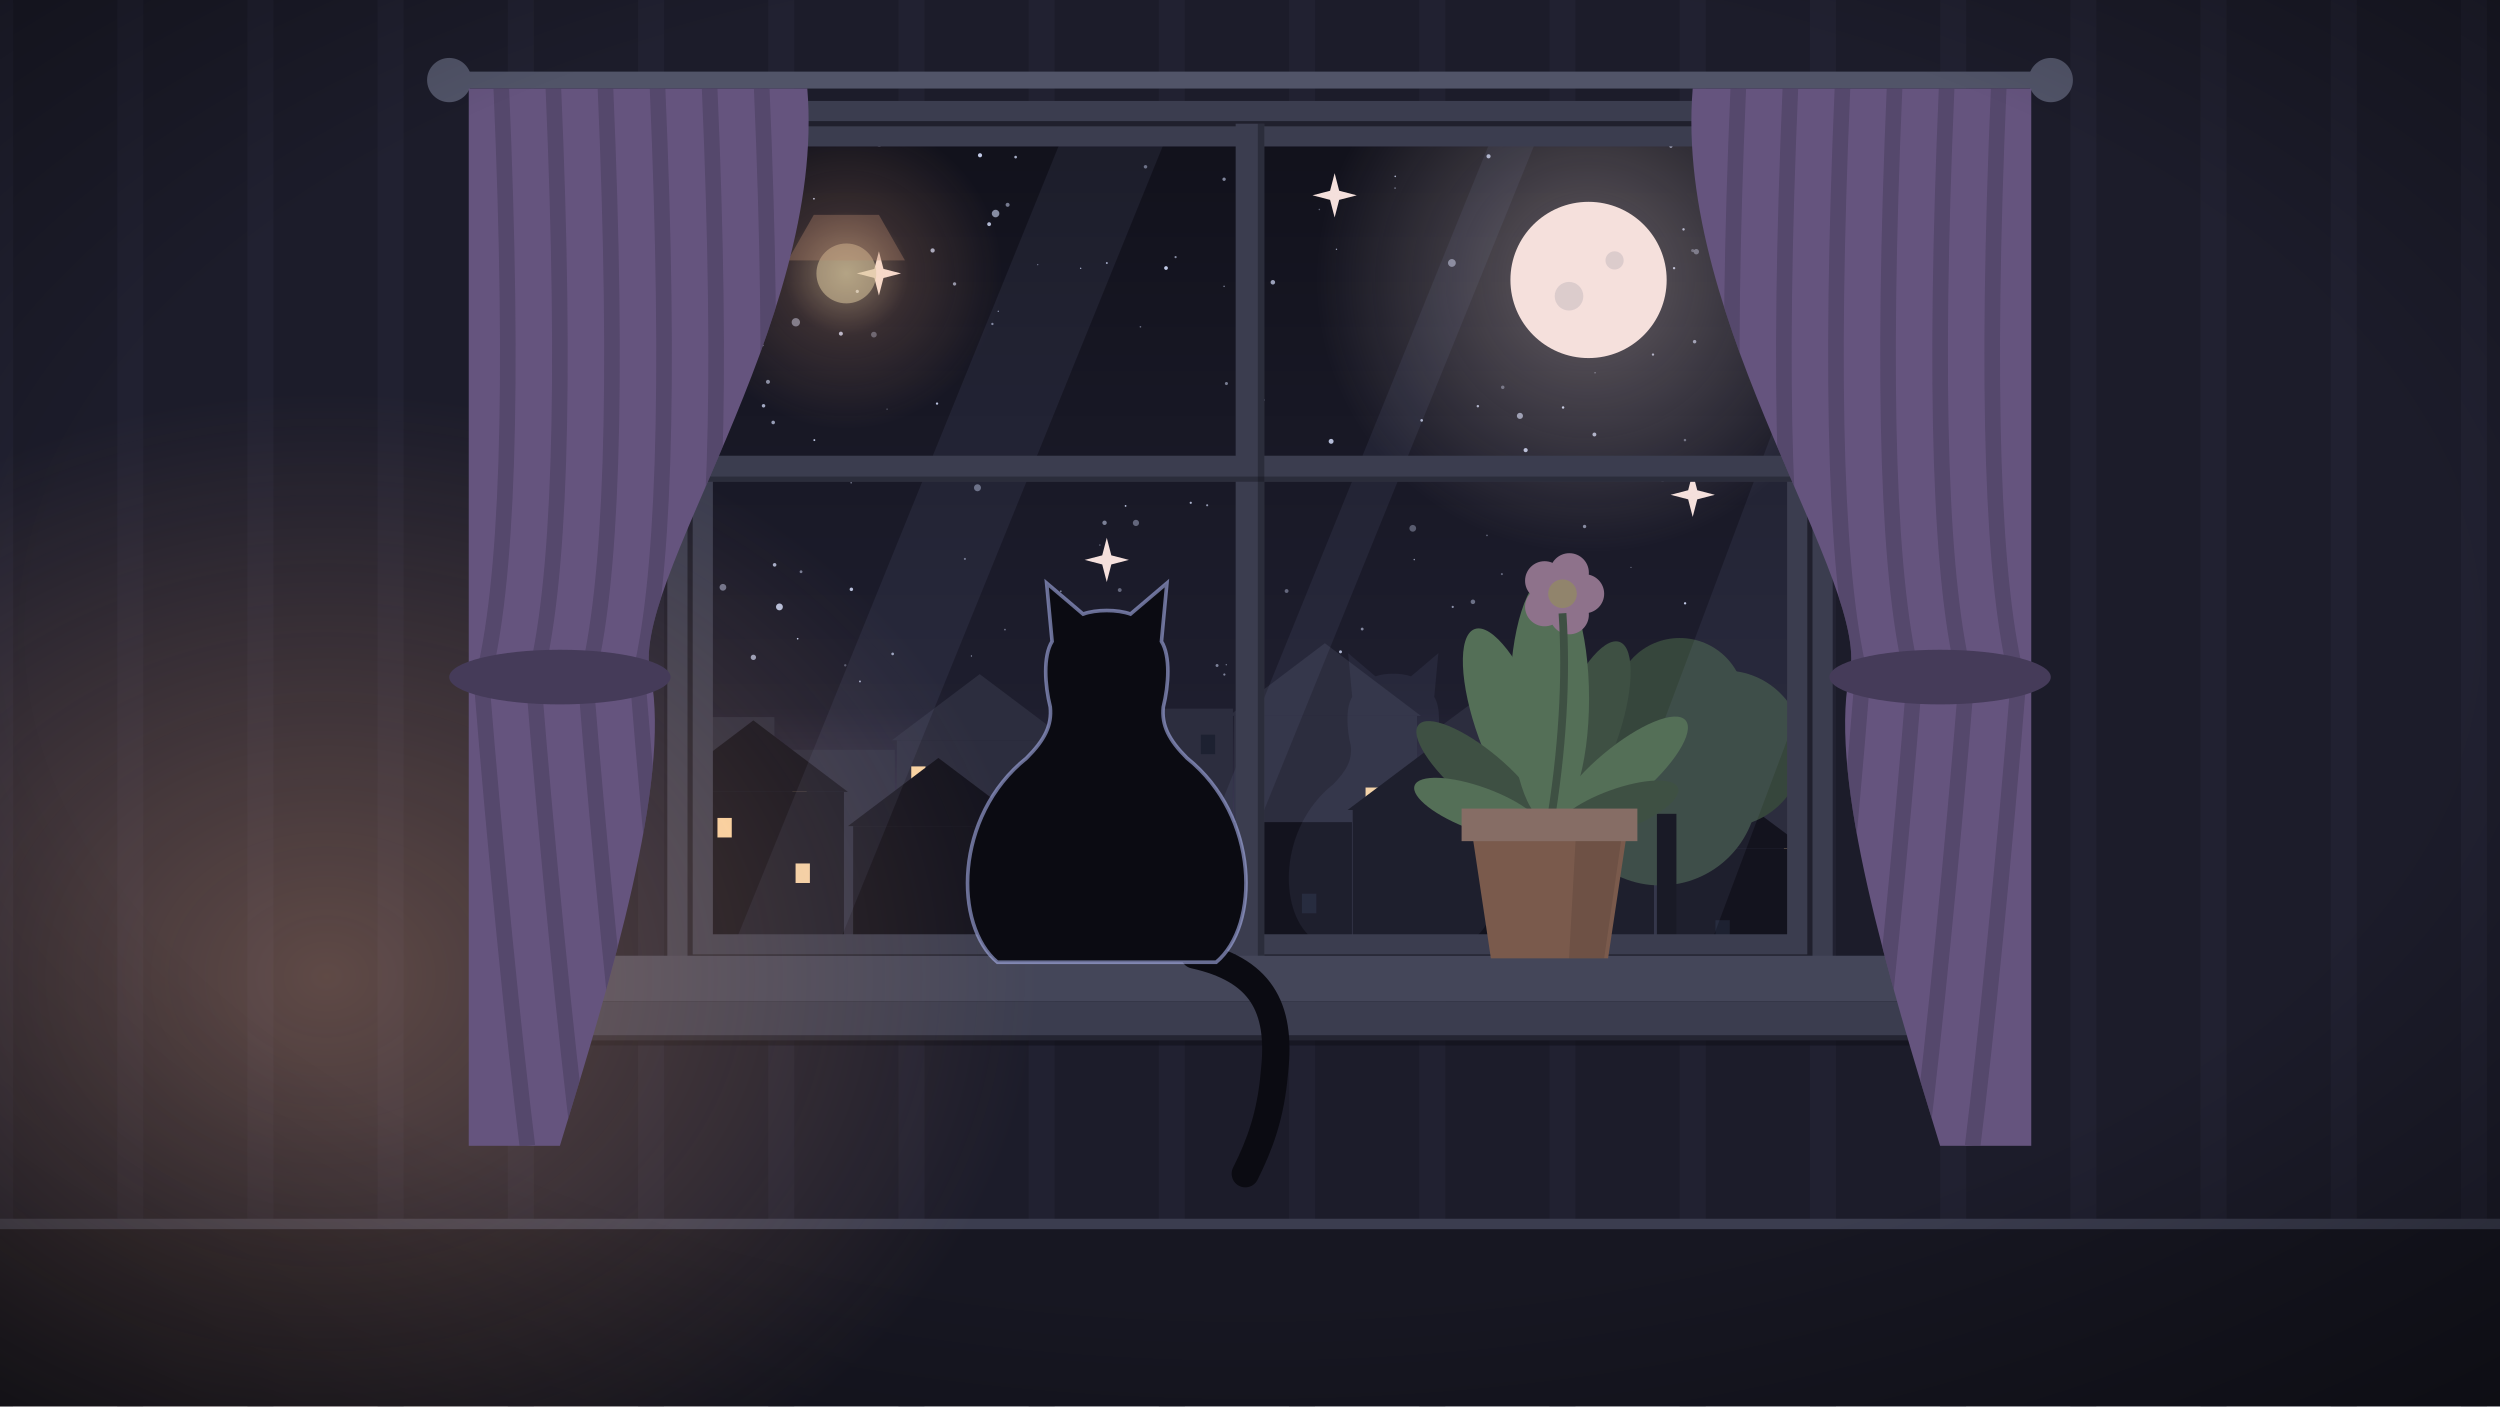
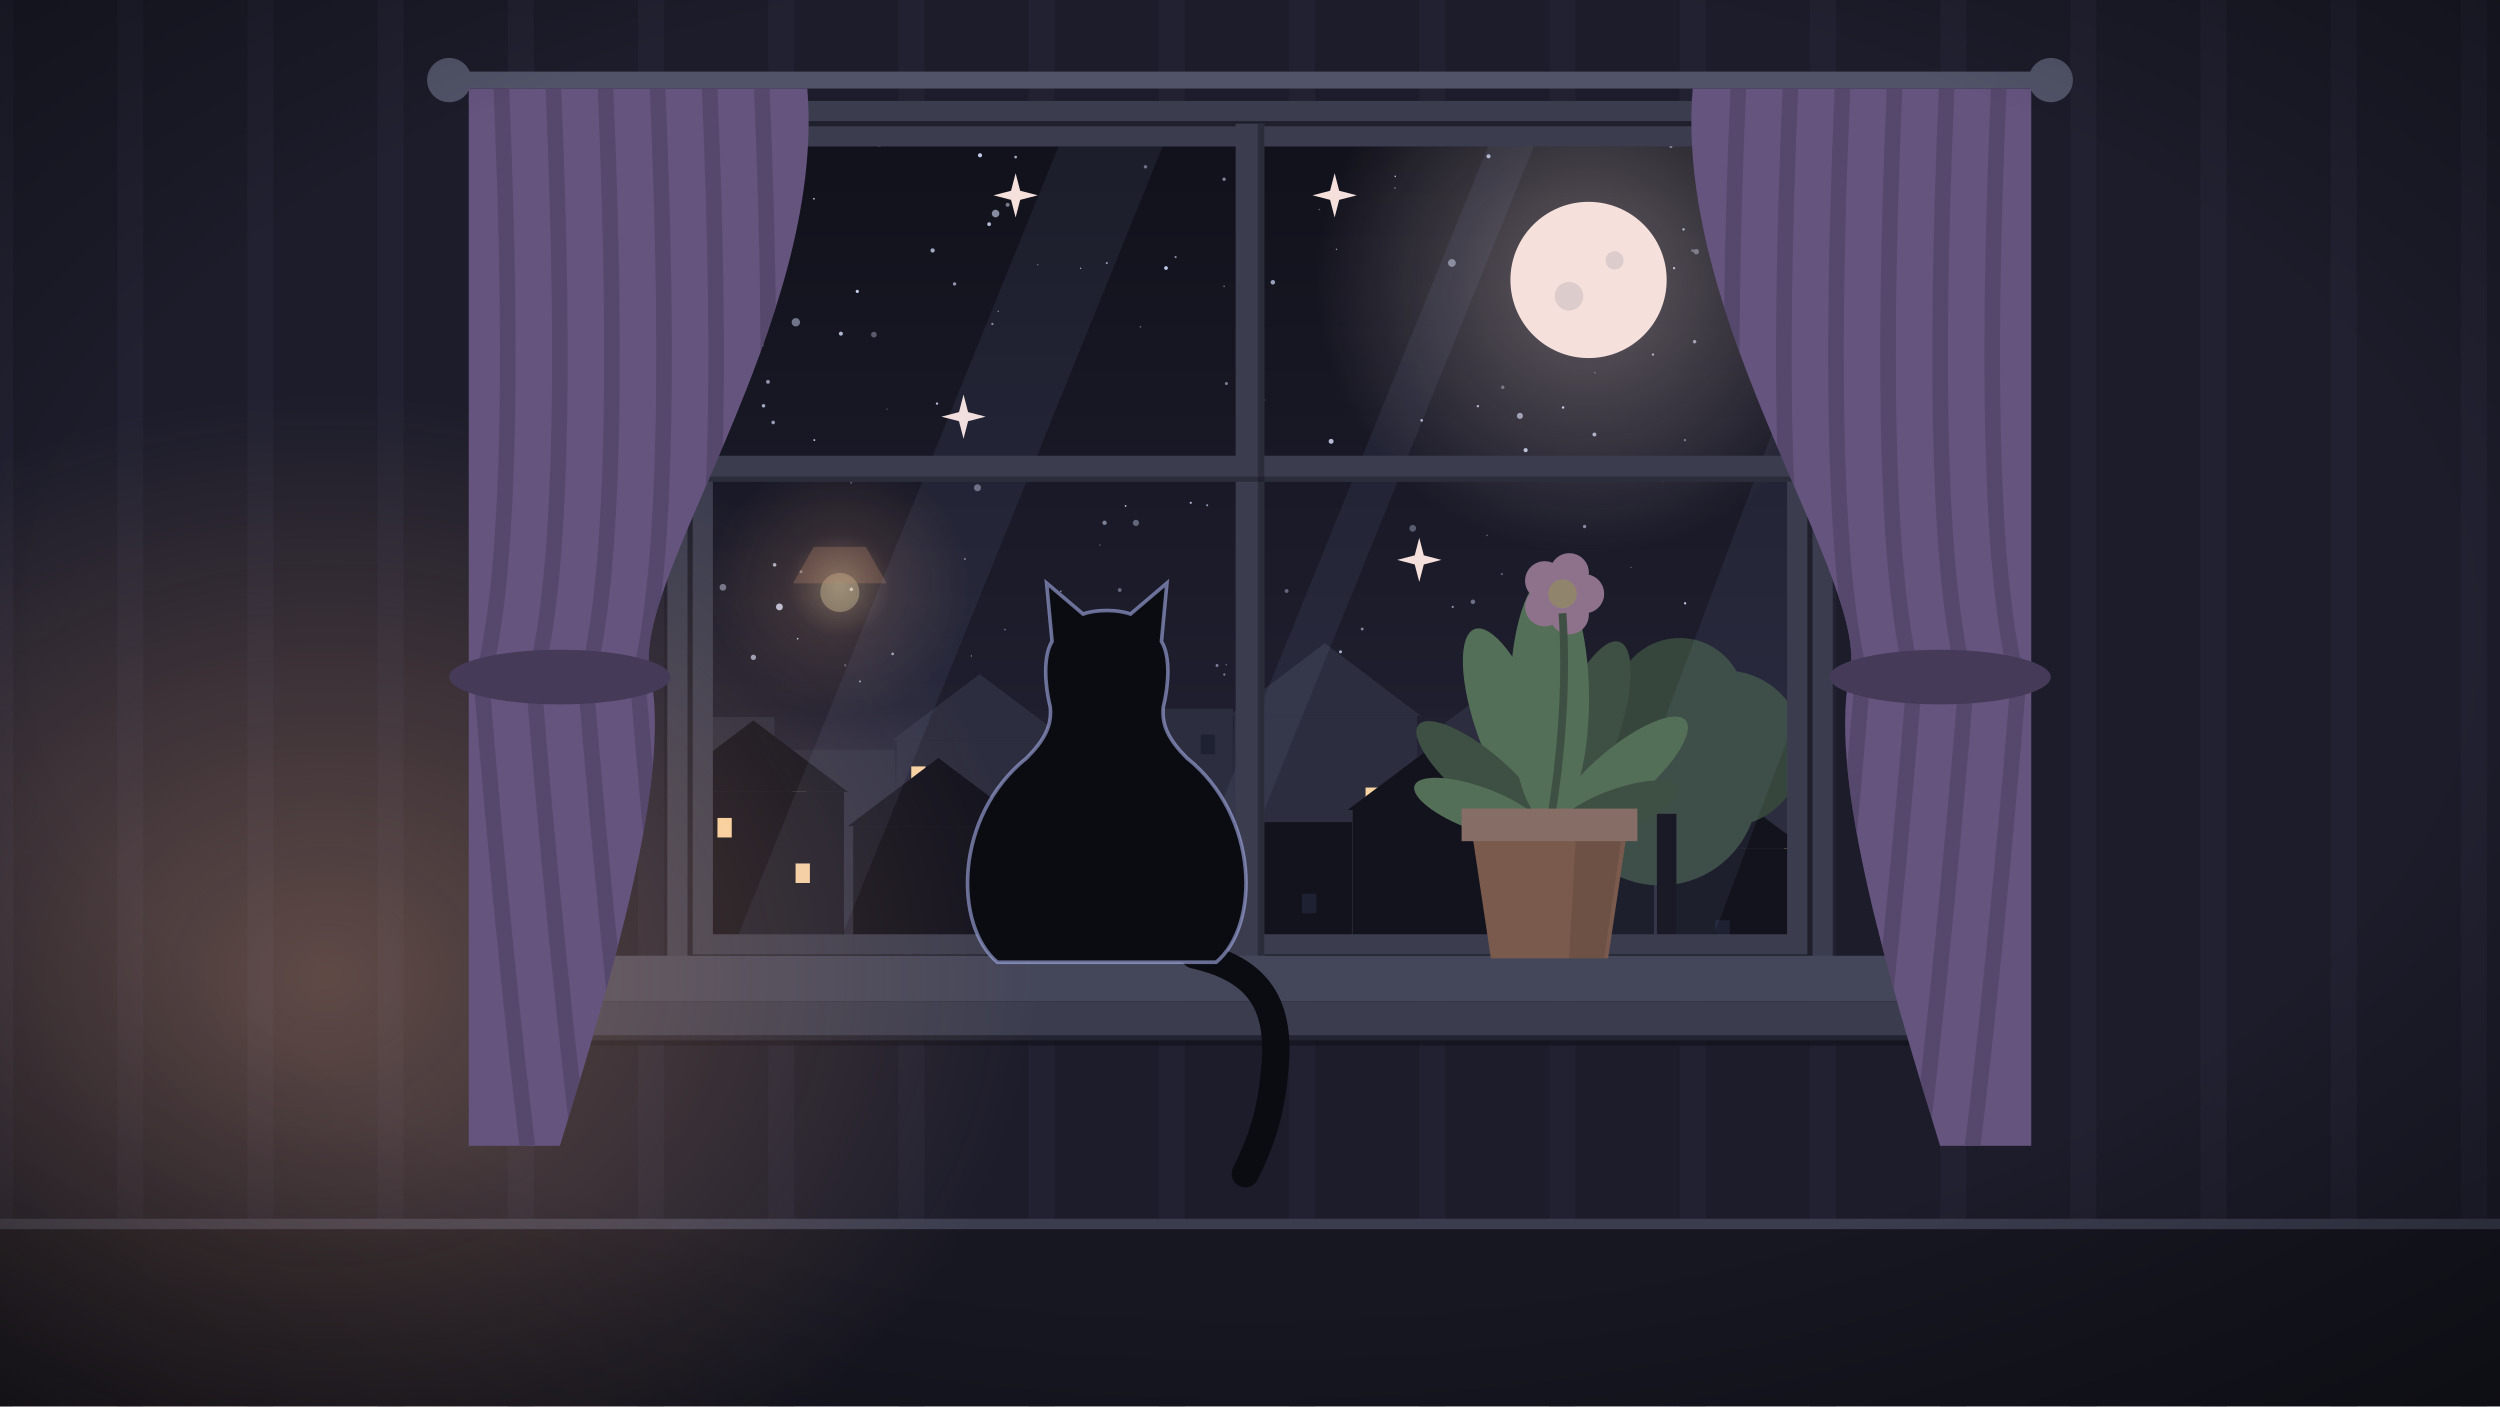
<svg xmlns="http://www.w3.org/2000/svg" viewBox="0 0 3840 2160" width="3840" height="2160">
  <defs>
    <clipPath id="jn-vidro">
      <path d="M 1060 1470 L 1060 330 Q 1060 190 1200 190 L 2640 190 Q 2780 190 2780 330 L 2780 1470 Z" />
    </clipPath>
    <linearGradient id="jn-ceu" x1="0" y1="0" x2="0" y2="1">
      <stop offset="0" stop-color="#11111B" />
      <stop offset="0.7" stop-color="#1E1E2E" />
      <stop offset="1" stop-color="#494060" />
    </linearGradient>
    <radialGradient id="jn-lua" cx="0.5" cy="0.5" r="0.5">
      <stop offset="0" stop-color="#F5E0DC" stop-opacity="0.35" />
      <stop offset="1" stop-color="#F5E0DC" stop-opacity="0" />
    </radialGradient>
    <radialGradient id="jn-ref" cx="0.5" cy="0.5" r="0.5">
      <stop offset="0" stop-color="#F9E2AF" stop-opacity="0.5" />
      <stop offset="0.4" stop-color="#FAB387" stop-opacity="0.15" />
      <stop offset="1" stop-color="#FAB387" stop-opacity="0" />
    </radialGradient>
    <radialGradient id="jn-lamp" cx="0.5" cy="0.5" r="0.5">
      <stop offset="0" stop-color="#FAB387" stop-opacity="0.3" />
      <stop offset="1" stop-color="#FAB387" stop-opacity="0" />
    </radialGradient>
    <clipPath id="jn-c720">
      <path d="M 720 136 L 1240 136 C 1270 500 960 900 1000 1040 C 1030 1200 940 1500 860 1760 L 720 1760 Z" />
    </clipPath>
    <clipPath id="jn-c3120">
      <path d="M 3120 136 L 2600 136 C 2570 500 2880 900 2840 1040 C 2810 1200 2900 1500 2980 1760 L 3120 1760 Z" />
    </clipPath>
    <radialGradient id="jn-vin" cx="0.5" cy="0.45" r="0.8">
      <stop offset="0.6" stop-color="#000000" stop-opacity="0" />
      <stop offset="1" stop-color="#000000" stop-opacity="0.5" />
    </radialGradient>
  </defs>
  <rect x="0" y="0" width="3840" height="2160" fill="#1C1C2A" />
  <g opacity="0.55">
    <rect x="-20" y="0" width="40" height="2160" fill="#252536" />
    <rect x="180" y="0" width="40" height="2160" fill="#252536" />
    <rect x="380" y="0" width="40" height="2160" fill="#252536" />
    <rect x="580" y="0" width="40" height="2160" fill="#252536" />
    <rect x="780" y="0" width="40" height="2160" fill="#252536" />
    <rect x="980" y="0" width="40" height="2160" fill="#252536" />
    <rect x="1180" y="0" width="40" height="2160" fill="#252536" />
    <rect x="1380" y="0" width="40" height="2160" fill="#252536" />
    <rect x="1580" y="0" width="40" height="2160" fill="#252536" />
    <rect x="1780" y="0" width="40" height="2160" fill="#252536" />
    <rect x="1980" y="0" width="40" height="2160" fill="#252536" />
    <rect x="2180" y="0" width="40" height="2160" fill="#252536" />
    <rect x="2380" y="0" width="40" height="2160" fill="#252536" />
    <rect x="2580" y="0" width="40" height="2160" fill="#252536" />
    <rect x="2780" y="0" width="40" height="2160" fill="#252536" />
    <rect x="2980" y="0" width="40" height="2160" fill="#252536" />
    <rect x="3180" y="0" width="40" height="2160" fill="#252536" />
    <rect x="3380" y="0" width="40" height="2160" fill="#252536" />
    <rect x="3580" y="0" width="40" height="2160" fill="#252536" />
    <rect x="3780" y="0" width="40" height="2160" fill="#252536" />
  </g>
  <rect x="0" y="1880" width="3840" height="280" fill="#171722" />
  <rect x="0" y="1872" width="3840" height="16" fill="#3B3D4F" />
  <g clip-path="url(#jn-vidro)">
    <rect x="1060" y="190" width="1720" height="1280" fill="url(#jn-ceu)" />
    <circle cx="1298.3" cy="1021.9" r="1.8" fill="#CDD6F4" opacity="0.35" />
    <circle cx="1199" cy="722.1" r="3.3" fill="#CDD6F4" opacity="0.72" />
    <circle cx="2270" cy="623.9" r="1.9" fill="#CDD6F4" opacity="0.79" />
    <circle cx="1250.8" cy="676" r="1.5" fill="#CDD6F4" opacity="0.90" />
    <circle cx="1719.9" cy="906.3" r="3" fill="#CDD6F4" opacity="0.41" />
    <circle cx="2308.2" cy="594.9" r="2.7" fill="#CDD6F4" opacity="0.40" />
    <circle cx="1543.6" cy="967.1" r="1.4" fill="#CDD6F4" opacity="0.47" />
    <circle cx="1154.2" cy="553.7" r="6.1" fill="#CDD6F4" opacity="0.65" />
    <circle cx="2619" cy="297.6" r="2" fill="#CDD6F4" opacity="0.71" />
    <circle cx="2599.9" cy="384.9" r="2.4" fill="#CDD6F4" opacity="0.35" />
    <circle cx="1090" cy="271.4" r="2.3" fill="#CDD6F4" opacity="0.65" />
    <circle cx="1744.8" cy="803.2" r="4.8" fill="#CDD6F4" opacity="0.41" />
    <circle cx="2107.3" cy="1110" r="1.3" fill="#CDD6F4" opacity="0.38" />
    <circle cx="1316.8" cy="447.6" r="2.5" fill="#CDD6F4" opacity="0.95" />
    <circle cx="2273.4" cy="1102.9" r="3.9" fill="#CDD6F4" opacity="0.49" />
    <circle cx="1689.4" cy="837.2" r="0.9" fill="#CDD6F4" opacity="0.70" />
    <circle cx="1657.2" cy="1019.5" r="1" fill="#CDD6F4" opacity="0.70" />
    <circle cx="2756" cy="741.5" r="1.9" fill="#CDD6F4" opacity="0.36" />
    <circle cx="1805.7" cy="394.9" r="1.7" fill="#CDD6F4" opacity="0.62" />
    <circle cx="2142.8" cy="288.9" r="1" fill="#CDD6F4" opacity="0.82" />
    <circle cx="2449" cy="667.4" r="3" fill="#CDD6F4" opacity="0.78" />
    <circle cx="1791" cy="411.7" r="2.9" fill="#CDD6F4" opacity="0.93" />
    <circle cx="2539" cy="544.6" r="1.8" fill="#CDD6F4" opacity="0.75" />
    <circle cx="1505.3" cy="238.5" r="3.2" fill="#CDD6F4" opacity="0.94" />
    <circle cx="2756.2" cy="772.3" r="3.5" fill="#CDD6F4" opacity="0.36" />
    <circle cx="1728.9" cy="777.1" r="1.4" fill="#CDD6F4" opacity="0.93" />
    <circle cx="2026.5" cy="321.8" r="1.2" fill="#CDD6F4" opacity="0.40" />
    <circle cx="1172.8" cy="623.3" r="2.7" fill="#CDD6F4" opacity="0.77" />
    <circle cx="2585.9" cy="352.3" r="1.9" fill="#CDD6F4" opacity="0.78" />
    <circle cx="1910.4" cy="285.3" r="3.3" fill="#CDD6F4" opacity="0.38" />
    <circle cx="2143.1" cy="270.9" r="1.3" fill="#CDD6F4" opacity="0.82" />
    <circle cx="1362.5" cy="628.4" r="0.8" fill="#CDD6F4" opacity="0.69" />
    <circle cx="1889.1" cy="1098.6" r="1.3" fill="#CDD6F4" opacity="0.67" />
    <circle cx="2768.2" cy="1043.4" r="3.7" fill="#CDD6F4" opacity="0.68" />
    <circle cx="2624.4" cy="253" r="2.3" fill="#CDD6F4" opacity="0.74" />
    <circle cx="2306.9" cy="881.8" r="1.6" fill="#CDD6F4" opacity="0.41" />
    <circle cx="1903.2" cy="801.3" r="2.1" fill="#CDD6F4" opacity="0.38" />
    <circle cx="2571.4" cy="411.9" r="1.8" fill="#CDD6F4" opacity="0.84" />
    <circle cx="2566.5" cy="224.6" r="2.5" fill="#CDD6F4" opacity="0.71" />
    <circle cx="1759.5" cy="256.2" r="2.7" fill="#CDD6F4" opacity="0.46" />
    <circle cx="1171.6" cy="530.6" r="1.3" fill="#CDD6F4" opacity="0.63" />
    <circle cx="2394" cy="510.5" r="0.9" fill="#CDD6F4" opacity="0.82" />
    <circle cx="2075.2" cy="1127.3" r="3.5" fill="#CDD6F4" opacity="0.94" />
    <circle cx="1659.9" cy="412.1" r="1.1" fill="#CDD6F4" opacity="0.82" />
    <circle cx="1250.2" cy="305.3" r="1.4" fill="#CDD6F4" opacity="0.91" />
    <circle cx="2334.6" cy="638.8" r="4.7" fill="#CDD6F4" opacity="0.66" />
    <circle cx="1466.2" cy="436.1" r="2.6" fill="#CDD6F4" opacity="0.66" />
    <circle cx="2683.5" cy="211.3" r="2" fill="#CDD6F4" opacity="0.41" />
    <circle cx="1492.1" cy="1007.6" r="1" fill="#CDD6F4" opacity="0.71" />
    <circle cx="1533.3" cy="478.1" r="1" fill="#CDD6F4" opacity="0.83" />
    <circle cx="2611" cy="1083.5" r="5.9" fill="#CDD6F4" opacity="0.88" />
    <circle cx="1222.4" cy="495" r="6.4" fill="#CDD6F4" opacity="0.50" />
    <circle cx="1656.7" cy="993.6" r="2.2" fill="#CDD6F4" opacity="0.59" />
    <circle cx="1854.2" cy="776.1" r="1.6" fill="#CDD6F4" opacity="0.69" />
    <circle cx="1751.7" cy="502" r="1.3" fill="#CDD6F4" opacity="0.45" />
    <circle cx="2284" cy="822.4" r="1.3" fill="#CDD6F4" opacity="0.43" />
    <circle cx="1829" cy="772.3" r="1.7" fill="#CDD6F4" opacity="0.81" />
    <circle cx="1423.3" cy="710.3" r="5.7" fill="#CDD6F4" opacity="0.55" />
    <circle cx="1869.4" cy="1022.2" r="2.3" fill="#CDD6F4" opacity="0.54" />
    <circle cx="1230.4" cy="878.2" r="2.2" fill="#CDD6F4" opacity="0.52" />
    <circle cx="1078.6" cy="1074.1" r="1" fill="#CDD6F4" opacity="0.38" />
    <circle cx="1225.2" cy="981.1" r="1.3" fill="#CDD6F4" opacity="0.95" />
    <circle cx="2588.1" cy="676" r="1.9" fill="#CDD6F4" opacity="0.43" />
    <circle cx="1524.3" cy="497.6" r="1.8" fill="#CDD6F4" opacity="0.58" />
    <circle cx="2553.7" cy="737.9" r="2.5" fill="#CDD6F4" opacity="0.36" />
    <circle cx="1883.5" cy="1021.1" r="0.9" fill="#CDD6F4" opacity="0.76" />
    <circle cx="1529.2" cy="328" r="5.8" fill="#CDD6F4" opacity="0.62" />
    <circle cx="1629.4" cy="908.2" r="1.4" fill="#CDD6F4" opacity="0.56" />
    <circle cx="2657.7" cy="215.2" r="2.3" fill="#CDD6F4" opacity="0.46" />
    <circle cx="1226.1" cy="319.2" r="2.7" fill="#CDD6F4" opacity="0.48" />
    <circle cx="1432.5" cy="384.7" r="3.3" fill="#CDD6F4" opacity="0.76" />
    <circle cx="2778.2" cy="1088.7" r="3.2" fill="#CDD6F4" opacity="0.78" />
    <circle cx="2450" cy="572.6" r="1" fill="#CDD6F4" opacity="0.63" />
    <circle cx="2016.3" cy="1071.2" r="3.5" fill="#CDD6F4" opacity="0.93" />
    <circle cx="2588.3" cy="926.7" r="1.8" fill="#CDD6F4" opacity="0.93" />
    <circle cx="2664.5" cy="708.2" r="2.3" fill="#CDD6F4" opacity="0.75" />
    <circle cx="1157.2" cy="1009.7" r="4.1" fill="#CDD6F4" opacity="0.70" />
    <circle cx="1547.7" cy="314.6" r="3.1" fill="#CDD6F4" opacity="0.53" />
    <circle cx="2400.9" cy="625.9" r="1.9" fill="#CDD6F4" opacity="0.93" />
    <circle cx="1307.4" cy="741.5" r="1.3" fill="#CDD6F4" opacity="0.47" />
    <circle cx="2059" cy="1001.2" r="2.3" fill="#CDD6F4" opacity="0.82" />
    <circle cx="1712.3" cy="1112" r="4" fill="#CDD6F4" opacity="0.59" />
    <circle cx="1371.1" cy="1004.4" r="2.1" fill="#CDD6F4" opacity="0.73" />
    <circle cx="1955.1" cy="433.6" r="3.5" fill="#CDD6F4" opacity="0.72" />
    <circle cx="1084" cy="379.8" r="4.6" fill="#CDD6F4" opacity="0.39" />
    <circle cx="2524.7" cy="388" r="1.7" fill="#CDD6F4" opacity="0.36" />
    <circle cx="1593.9" cy="406.5" r="1.1" fill="#CDD6F4" opacity="0.46" />
    <circle cx="1696.6" cy="803" r="3.4" fill="#CDD6F4" opacity="0.54" />
    <circle cx="1110.4" cy="902.1" r="5.2" fill="#CDD6F4" opacity="0.48" />
    <circle cx="2505.2" cy="871.5" r="0.9" fill="#CDD6F4" opacity="0.56" />
    <circle cx="1189.8" cy="867.6" r="2.8" fill="#CDD6F4" opacity="0.78" />
    <circle cx="2044.6" cy="677.9" r="3.8" fill="#CDD6F4" opacity="0.86" />
    <circle cx="2602.9" cy="524.8" r="2.7" fill="#CDD6F4" opacity="0.66" />
    <circle cx="2735.3" cy="490.5" r="3.7" fill="#CDD6F4" opacity="0.62" />
    <circle cx="1976.2" cy="907.8" r="3" fill="#CDD6F4" opacity="0.41" />
    <circle cx="2230.1" cy="403.9" r="6" fill="#CDD6F4" opacity="0.51" />
    <circle cx="2700.1" cy="581.5" r="1" fill="#CDD6F4" opacity="0.92" />
    <circle cx="2433.9" cy="808.7" r="2.6" fill="#CDD6F4" opacity="0.60" />
    <circle cx="1731" cy="1097.2" r="2" fill="#CDD6F4" opacity="0.93" />
    <circle cx="1350.5" cy="218.5" r="6.4" fill="#CDD6F4" opacity="0.53" />
    <circle cx="2052.8" cy="382.9" r="1.1" fill="#CDD6F4" opacity="0.72" />
    <circle cx="2727.2" cy="368.8" r="1.6" fill="#CDD6F4" opacity="0.88" />
    <circle cx="1307.7" cy="905.2" r="2.7" fill="#CDD6F4" opacity="0.88" />
    <circle cx="2183.7" cy="645.7" r="2.1" fill="#CDD6F4" opacity="0.80" />
    <circle cx="2231.4" cy="932.2" r="1.7" fill="#CDD6F4" opacity="0.63" />
    <circle cx="1880.2" cy="275.3" r="2.6" fill="#CDD6F4" opacity="0.59" />
    <circle cx="1187.6" cy="648.9" r="2.8" fill="#CDD6F4" opacity="0.70" />
    <circle cx="2172.3" cy="859.5" r="1.2" fill="#CDD6F4" opacity="0.67" />
    <circle cx="1081.2" cy="463.5" r="5.3" fill="#CDD6F4" opacity="0.77" />
    <circle cx="2262.4" cy="924.4" r="3.5" fill="#CDD6F4" opacity="0.45" />
    <circle cx="1938.9" cy="614.4" r="3.2" fill="#CDD6F4" opacity="0.66" />
    <circle cx="2389.1" cy="345.4" r="1.8" fill="#CDD6F4" opacity="0.94" />
    <circle cx="1880.6" cy="1036.1" r="1.7" fill="#CDD6F4" opacity="0.55" />
    <circle cx="2712.3" cy="435.5" r="3.3" fill="#CDD6F4" opacity="0.83" />
    <circle cx="1179.6" cy="586.5" r="3.1" fill="#CDD6F4" opacity="0.62" />
    <circle cx="1132.3" cy="390.8" r="2.1" fill="#CDD6F4" opacity="0.85" />
    <circle cx="1197.2" cy="932.2" r="5.3" fill="#CDD6F4" opacity="0.87" />
    <circle cx="1560" cy="241.3" r="2.1" fill="#CDD6F4" opacity="0.79" />
    <circle cx="2624.1" cy="282.5" r="1" fill="#CDD6F4" opacity="0.81" />
    <circle cx="1700.1" cy="404" r="1.5" fill="#CDD6F4" opacity="0.77" />
    <circle cx="1908" cy="705.9" r="5.7" fill="#CDD6F4" opacity="0.59" />
    <circle cx="1482.1" cy="858.5" r="1.6" fill="#CDD6F4" opacity="0.50" />
    <circle cx="1376.3" cy="210.5" r="5.7" fill="#CDD6F4" opacity="0.71" />
    <circle cx="2092.3" cy="966.2" r="2.2" fill="#CDD6F4" opacity="0.58" />
    <circle cx="1291.6" cy="512.5" r="3.1" fill="#CDD6F4" opacity="0.84" />
    <circle cx="1204.5" cy="271.6" r="3.4" fill="#CDD6F4" opacity="0.57" />
    <circle cx="1439.3" cy="619.9" r="1.8" fill="#CDD6F4" opacity="0.89" />
    <circle cx="1501.4" cy="749.2" r="5.4" fill="#CDD6F4" opacity="0.44" />
    <circle cx="1519.3" cy="344.3" r="3" fill="#CDD6F4" opacity="0.84" />
    <circle cx="1320.9" cy="1046.7" r="1.5" fill="#CDD6F4" opacity="0.76" />
    <circle cx="2619.8" cy="313.3" r="1" fill="#CDD6F4" opacity="0.78" />
    <circle cx="1883.8" cy="589.1" r="2.4" fill="#CDD6F4" opacity="0.52" />
    <circle cx="1880.2" cy="439.8" r="1.2" fill="#CDD6F4" opacity="0.57" />
    <circle cx="2170" cy="811.5" r="5.2" fill="#CDD6F4" opacity="0.35" />
    <circle cx="2343.4" cy="691.4" r="3.2" fill="#CDD6F4" opacity="0.86" />
    <circle cx="1342.3" cy="514" r="4.4" fill="#CDD6F4" opacity="0.36" />
    <circle cx="1074.9" cy="573.8" r="1" fill="#CDD6F4" opacity="0.35" />
    <circle cx="2286.4" cy="240.1" r="3.2" fill="#CDD6F4" opacity="0.79" />
    <circle cx="2167.4" cy="712.4" r="3.1" fill="#CDD6F4" opacity="0.61" />
    <circle cx="2605.5" cy="386.6" r="4.2" fill="#CDD6F4" opacity="0.41" />
-     <path d="M 1350 386 L 1357 413 L 1384 420 L 1357 427 L 1350 454 L 1343 427 L 1316 420 L 1343 413 Z" fill="#F5E0DC" />
+     <path d="M 1560 266 L 1567 293 L 1594 300 L 1567 307 L 1560 334 L 1553 307 L 1526 300 L 1553 293 Z" fill="#F5E0DC" />
    <path d="M 2050 266 L 2057 293 L 2084 300 L 2057 307 L 2050 334 L 2043 307 L 2016 300 L 2043 293 Z" fill="#F5E0DC" />
-     <path d="M 1700 826 L 1707 853 L 1734 860 L 1707 867 L 1700 894 L 1693 867 L 1666 860 L 1693 853 Z" fill="#F5E0DC" />
-     <path d="M 2600 726 L 2607 753 L 2634 760 L 2607 767 L 2600 794 L 2593 767 L 2566 760 L 2593 753 Z" fill="#F5E0DC" />
+     <path d="M 1480 606 L 1487 633 L 1514 640 L 1487 647 L 1480 674 L 1473 647 L 1446 640 L 1473 633 Z" fill="#F5E0DC" />
+     <path d="M 2180 826 L 2187 853 L 2214 860 L 2187 867 L 2180 894 L 2173 867 L 2146 860 L 2173 853 Z" fill="#F5E0DC" />
    <circle cx="2440" cy="430" r="420" fill="url(#jn-lua)" />
    <circle cx="2440" cy="430" r="120" fill="#F5E0DC" />
    <circle cx="2410" cy="455" r="22" fill="#CCBEC2" opacity="0.6" />
    <circle cx="2480" cy="400" r="14" fill="#CCBEC2" opacity="0.6" />
    <rect x="1020" y="1101.4" width="169.5" height="378.6" fill="#2C2D3E" />
    <rect x="1042" y="1211.4" width="22" height="30" fill="#F9D4A3" />
    <rect x="1195.1" y="1151.7" width="179.3" height="328.3" fill="#2C2D3E" />
    <rect x="1217.1" y="1191.7" width="22" height="30" fill="#F9D4A3" />
    <rect x="1377.7" y="1137.2" width="256.2" height="342.8" fill="#2C2D3E" />
    <polygon points="1369.7,1137.2 1504.8,1035.5 1639.9,1137.2" fill="#2C2D3E" />
    <rect x="1399.7" y="1177.2" width="22" height="30" fill="#F9D4A3" />
    <rect x="1519.7" y="1247.2" width="22" height="30" fill="#F9D4A3" />
    <rect x="1642.5" y="1088.5" width="251.3" height="391.5" fill="#2C2D3E" />
    <rect x="1664.5" y="1198.5" width="22" height="30" fill="#F9D4A3" />
    <rect x="1844.5" y="1128.5" width="22" height="30" fill="#1D2131" />
    <rect x="1895.5" y="1099.6" width="281" height="380.4" fill="#2C2D3E" />
    <polygon points="1887.5,1099.6 2035,988 2182.5,1099.6" fill="#2C2D3E" />
    <rect x="1917.5" y="1209.6" width="22" height="30" fill="#1D2131" />
    <rect x="2097.5" y="1209.6" width="22" height="30" fill="#F9D4A3" />
    <rect x="2191.4" y="1137.5" width="217.7" height="342.5" fill="#2C2D3E" />
    <polygon points="2183.4,1137.5 2299.3,1051.3 2415.1,1137.5" fill="#2C2D3E" />
    <rect x="2213.4" y="1247.5" width="22" height="30" fill="#1D2131" />
    <rect x="2333.4" y="1247.5" width="22" height="30" fill="#1D2131" />
    <rect x="2408.8" y="1204.9" width="238.3" height="275.1" fill="#2C2D3E" />
    <polygon points="2400.8,1204.9 2527,1110.4 2653.1,1204.9" fill="#2C2D3E" />
    <rect x="2490.8" y="1314.9" width="22" height="30" fill="#1D2131" />
    <rect x="2550.8" y="1314.9" width="22" height="30" fill="#1D2131" />
    <rect x="2658.1" y="1188.2" width="173.9" height="291.8" fill="#2C2D3E" />
    <polygon points="2650.1,1188.2 2744,1119.5 2838,1188.2" fill="#2C2D3E" />
    <rect x="2680.1" y="1228.2" width="22" height="30" fill="#1D2131" />
    <rect x="2740.1" y="1298.2" width="22" height="30" fill="#F9D4A3" />
    <rect x="1020" y="1216.3" width="276.3" height="263.7" fill="#13131E" />
    <polygon points="1012,1216.3 1157.1,1106.5 1302.3,1216.3" fill="#13131E" />
    <rect x="1042" y="1326.3" width="22" height="30" fill="#1D2131" />
    <rect x="1102" y="1256.3" width="22" height="30" fill="#F9D4A3" />
    <rect x="1222" y="1326.3" width="22" height="30" fill="#F9D4A3" />
    <rect x="1310.4" y="1268.9" width="263.8" height="211.1" fill="#13131E" />
    <polygon points="1302.4,1268.9 1441.3,1164.2 1580.2,1268.9" fill="#13131E" />
    <rect x="1579.5" y="1221.1" width="273.1" height="258.9" fill="#13131E" />
    <polygon points="1571.5,1221.1 1715,1112.6 1858.6,1221.1" fill="#13131E" />
    <rect x="1661.5" y="1261.1" width="22" height="30" fill="#F9D4A3" />
    <rect x="1721.5" y="1261.1" width="22" height="30" fill="#F9D4A3" />
    <rect x="1857.8" y="1262.8" width="218.8" height="217.2" fill="#13131E" />
    <rect x="1879.8" y="1372.8" width="22" height="30" fill="#F9D4A3" />
    <rect x="1999.8" y="1372.8" width="22" height="30" fill="#1D2131" />
    <rect x="2077.8" y="1244.2" width="250" height="235.8" fill="#13131E" />
    <polygon points="2069.8,1244.2 2201.8,1145 2333.8,1244.2" fill="#13131E" />
    <rect x="2342.5" y="1224.1" width="198" height="255.9" fill="#13131E" />
    <rect x="2552.9" y="1303.4" width="215.3" height="176.6" fill="#13131E" />
    <polygon points="2544.9,1303.4 2659.6,1218.1 2774.2,1303.4" fill="#13131E" />
    <rect x="2634.9" y="1413.4" width="22" height="30" fill="#1D2131" />
    <rect x="2775.8" y="1234.1" width="191.4" height="245.9" fill="#13131E" />
    <circle cx="2550" cy="1210" r="150" fill="#36463C" />
    <circle cx="2650" cy="1150" r="120" fill="#36463C" />
    <circle cx="2460" cy="1160" r="110" fill="#36463C" />
    <circle cx="2580" cy="1080" r="100" fill="#36463C" />
    <rect x="2545" y="1250" width="30" height="220" fill="#0E0E16" />
-     <circle cx="1300" cy="420" r="240" fill="url(#jn-ref)" />
-     <circle cx="1300" cy="420" r="46" fill="#D8C59C" opacity="0.55" />
-     <path d="M 1250 330 L 1350 330 L 1390 400 L 1210 400 Z" fill="#B8866C" opacity="0.35" />
-     <path transform="translate(2140 1440) scale(-420 420)" d="M -0.3 0 C -0.42 -0.1 -0.42 -0.4 -0.22 -0.56 C -0.17 -0.61 -0.15 -0.65 -0.155 -0.7 C -0.17 -0.76 -0.175 -0.84 -0.15 -0.88 L -0.165 -1.04 L -0.065 -0.955 C -0.03 -0.968 0.03 -0.968 0.065 -0.955 L 0.165 -1.04 L 0.15 -0.88 C 0.175 -0.84 0.17 -0.76 0.155 -0.7 C 0.15 -0.65 0.17 -0.61 0.22 -0.56 C 0.42 -0.4 0.42 -0.1 0.3 0 Z" fill="#B4BEFE" opacity="0.07" />
+     <circle cx="1290" cy="900" r="200" fill="url(#jn-ref)" opacity="0.8" />
+     <circle cx="1290" cy="910" r="30" fill="#D8C59C" opacity="0.4" />
+     <path d="M 1250 840 L 1330 840 L 1362 896 L 1218 896 Z" fill="#B8866C" opacity="0.3" />
    <polygon points="1120,1470 1280,1470 1800,190 1640,190" fill="#B4BEFE" opacity="0.07" />
    <polygon points="1780,1470 1850,1470 2370,190 2300,190" fill="#B4BEFE" opacity="0.07" />
    <polygon points="2420,1470 2620,1470 3100,190 2900,190" fill="#B4BEFE" opacity="0.07" />
  </g>
  <path d="M 1060 1470 L 1060 330 Q 1060 190 1200 190 L 2640 190 Q 2780 190 2780 330 L 2780 1470 Z" fill="none" stroke="#3B3D4F" stroke-width="70" />
  <path d="M 1060 1470 L 1060 330 Q 1060 190 1200 190 L 2640 190 Q 2780 190 2780 330 L 2780 1470 Z" fill="none" stroke="#0E0E16" stroke-width="8" opacity="0.6" />
  <rect x="1898" y="190" width="44" height="1280" fill="#3B3D4F" />
  <rect x="1060" y="700" width="1720" height="40" fill="#3B3D4F" />
  <rect x="1932" y="190" width="10" height="1280" fill="#0E0E16" opacity="0.35" />
  <rect x="1060" y="732" width="1720" height="8" fill="#0E0E16" opacity="0.35" />
  <rect x="880" y="1468" width="2080" height="70" fill="#444659" />
  <rect x="860" y="1538" width="2120" height="60" fill="#3B3D4F" />
  <rect x="860" y="1590" width="2120" height="16" fill="#0E0E16" opacity="0.5" />
  <ellipse cx="500" cy="1500" rx="1100" ry="900" fill="url(#jn-lamp)" />
  <rect x="700" y="110" width="2440" height="26" fill="#515468" />
  <circle cx="690" cy="123" r="34" fill="#515468" />
  <circle cx="3150" cy="123" r="34" fill="#515468" />
  <path d="M 720 136 L 1240 136 C 1270 500 960 900 1000 1040 C 1030 1200 940 1500 860 1760 L 720 1760 Z" fill="#65547E" />
  <g clip-path="url(#jn-c720)">
    <path d="M 770 136 C 790 600 780 900 740 1050 C 760 1300 790 1600 810 1760" fill="none" stroke="#453B59" stroke-width="24" opacity="0.5" />
    <path d="M 850 136 C 870 600 860 900 820 1050 C 840 1300 870 1600 890 1760" fill="none" stroke="#453B59" stroke-width="24" opacity="0.5" />
    <path d="M 930 136 C 950 600 940 900 900 1050 C 920 1300 950 1600 970 1760" fill="none" stroke="#453B59" stroke-width="24" opacity="0.5" />
    <path d="M 1010 136 C 1030 600 1020 900 980 1050 C 1000 1300 1030 1600 1050 1760" fill="none" stroke="#453B59" stroke-width="24" opacity="0.5" />
    <path d="M 1090 136 C 1110 600 1100 900 1060 1050 C 1080 1300 1110 1600 1130 1760" fill="none" stroke="#453B59" stroke-width="24" opacity="0.5" />
    <path d="M 1170 136 C 1190 600 1180 900 1140 1050 C 1160 1300 1190 1600 1210 1760" fill="none" stroke="#453B59" stroke-width="24" opacity="0.5" />
  </g>
  <ellipse cx="860" cy="1040" rx="170" ry="42" fill="#453B59" />
  <path d="M 3120 136 L 2600 136 C 2570 500 2880 900 2840 1040 C 2810 1200 2900 1500 2980 1760 L 3120 1760 Z" fill="#65547E" />
  <g clip-path="url(#jn-c3120)">
    <path d="M 3070 136 C 3050 600 3060 900 3100 1050 C 3080 1300 3050 1600 3030 1760" fill="none" stroke="#453B59" stroke-width="24" opacity="0.5" />
    <path d="M 2990 136 C 2970 600 2980 900 3020 1050 C 3000 1300 2970 1600 2950 1760" fill="none" stroke="#453B59" stroke-width="24" opacity="0.5" />
    <path d="M 2910 136 C 2890 600 2900 900 2940 1050 C 2920 1300 2890 1600 2870 1760" fill="none" stroke="#453B59" stroke-width="24" opacity="0.5" />
    <path d="M 2830 136 C 2810 600 2820 900 2860 1050 C 2840 1300 2810 1600 2790 1760" fill="none" stroke="#453B59" stroke-width="24" opacity="0.5" />
    <path d="M 2750 136 C 2730 600 2740 900 2780 1050 C 2760 1300 2730 1600 2710 1760" fill="none" stroke="#453B59" stroke-width="24" opacity="0.5" />
    <path d="M 2670 136 C 2650 600 2660 900 2700 1050 C 2680 1300 2650 1600 2630 1760" fill="none" stroke="#453B59" stroke-width="24" opacity="0.5" />
  </g>
  <ellipse cx="2980" cy="1040" rx="170" ry="42" fill="#453B59" />
  <ellipse cx="2436.4" cy="1127" rx="150" ry="48" transform="rotate(-70 2436.4 1127)" fill="#3E5043" />
  <ellipse cx="2319.8" cy="1116.6" rx="160" ry="51.2" transform="rotate(-110 2319.8 1116.6)" fill="#546F57" />
  <ellipse cx="2489.5" cy="1190.1" rx="130" ry="41.6" transform="rotate(-40 2489.5 1190.1)" fill="#546F57" />
  <ellipse cx="2274.7" cy="1193.6" rx="125" ry="40" transform="rotate(-140 2274.7 1193.6)" fill="#3E5043" />
  <ellipse cx="2380" cy="1073" rx="190" ry="60.8" transform="rotate(-90 2380 1073)" fill="#546F57" />
  <ellipse cx="2483.4" cy="1244.4" rx="100" ry="32" transform="rotate(-20 2483.4 1244.4)" fill="#3E5043" />
  <ellipse cx="2271.5" cy="1242.5" rx="105" ry="33.6" transform="rotate(-160 2271.5 1242.5)" fill="#546F57" />
  <circle cx="2434" cy="912" r="30" fill="#8E728B" />
  <circle cx="2410.5" cy="944.3" r="30" fill="#8E728B" />
  <circle cx="2372.5" cy="932" r="30" fill="#8E728B" />
  <circle cx="2372.5" cy="892" r="30" fill="#8E728B" />
  <circle cx="2410.5" cy="879.7" r="30" fill="#8E728B" />
  <circle cx="2400" cy="912" r="22" fill="#91846C" />
  <path d="M 2400 942 Q 2410 1092 2380 1272" fill="none" stroke="#3E5043" stroke-width="12" />
  <polygon points="2260,1272 2500,1272 2470,1472 2290,1472" fill="#7A5A4C" />
  <rect x="2245" y="1242" width="270" height="50" fill="#866D65" />
  <polygon points="2420,1292 2490,1292 2464,1472 2410,1472" fill="#000000" opacity="0.1" />
  <g transform="translate(1700 1478) scale(560)">
    <path d="M -0.3 0 C -0.42 -0.1 -0.42 -0.4 -0.22 -0.56 C -0.17 -0.61 -0.15 -0.65 -0.155 -0.7 C -0.17 -0.76 -0.175 -0.84 -0.15 -0.88 L -0.165 -1.04 L -0.065 -0.955 C -0.03 -0.968 0.03 -0.968 0.065 -0.955 L 0.165 -1.04 L 0.15 -0.88 C 0.175 -0.84 0.17 -0.76 0.155 -0.7 C 0.15 -0.65 0.17 -0.61 0.22 -0.56 C 0.42 -0.4 0.42 -0.1 0.3 0 Z" fill="#0B0B12" />
    <path d="M 0.24 -0.02 C 0.42 0.02 0.48 0.12 0.46 0.3 C 0.45 0.42 0.42 0.5 0.38 0.58" fill="none" stroke="#0B0B12" stroke-width="0.075" stroke-linecap="round" />
  </g>
  <path transform="translate(1700 1478) scale(560)" d="M -0.3 0 C -0.42 -0.1 -0.42 -0.4 -0.22 -0.56 C -0.17 -0.61 -0.15 -0.65 -0.155 -0.7 C -0.17 -0.76 -0.175 -0.84 -0.15 -0.88 L -0.165 -1.04 L -0.065 -0.955 C -0.03 -0.968 0.03 -0.968 0.065 -0.955 L 0.165 -1.04 L 0.15 -0.88 C 0.175 -0.84 0.17 -0.76 0.155 -0.7 C 0.15 -0.65 0.17 -0.61 0.22 -0.56 C 0.42 -0.4 0.42 -0.1 0.3 0 Z" fill="none" stroke="#B4BEFE" stroke-width="0.01" opacity="0.55" />
  <rect x="0" y="0" width="3840" height="2160" fill="url(#jn-vin)" />
</svg>
